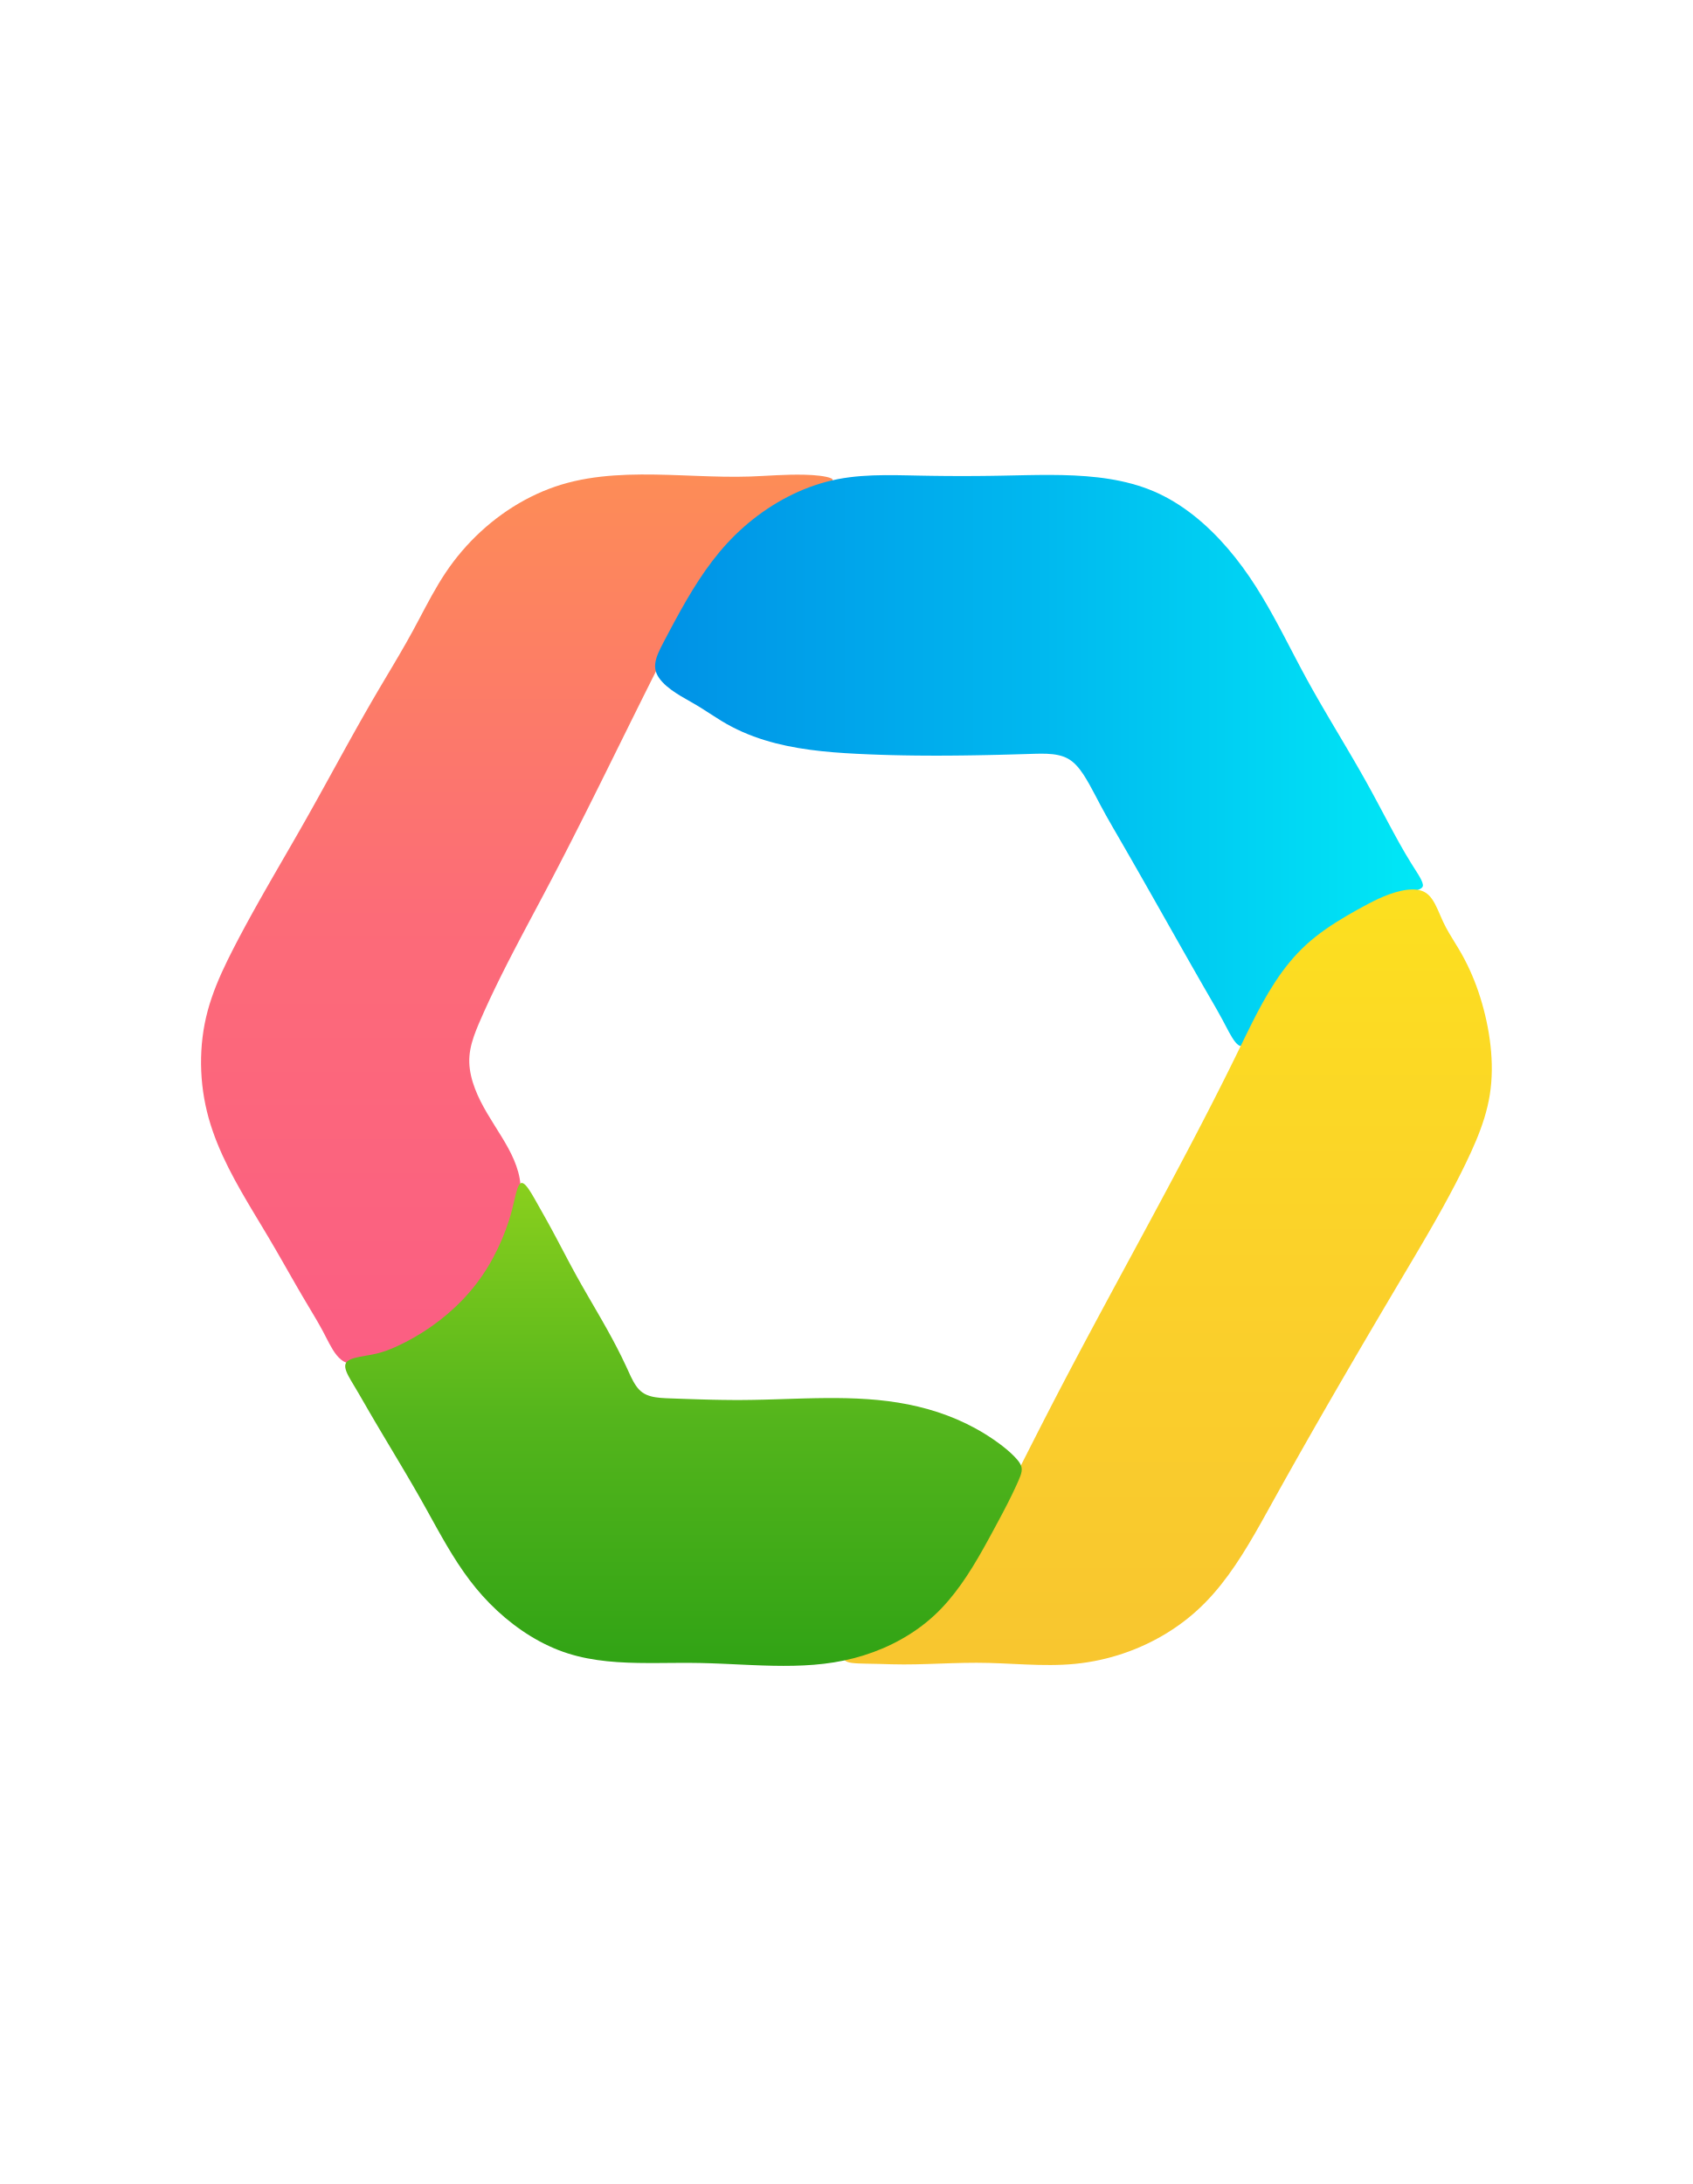
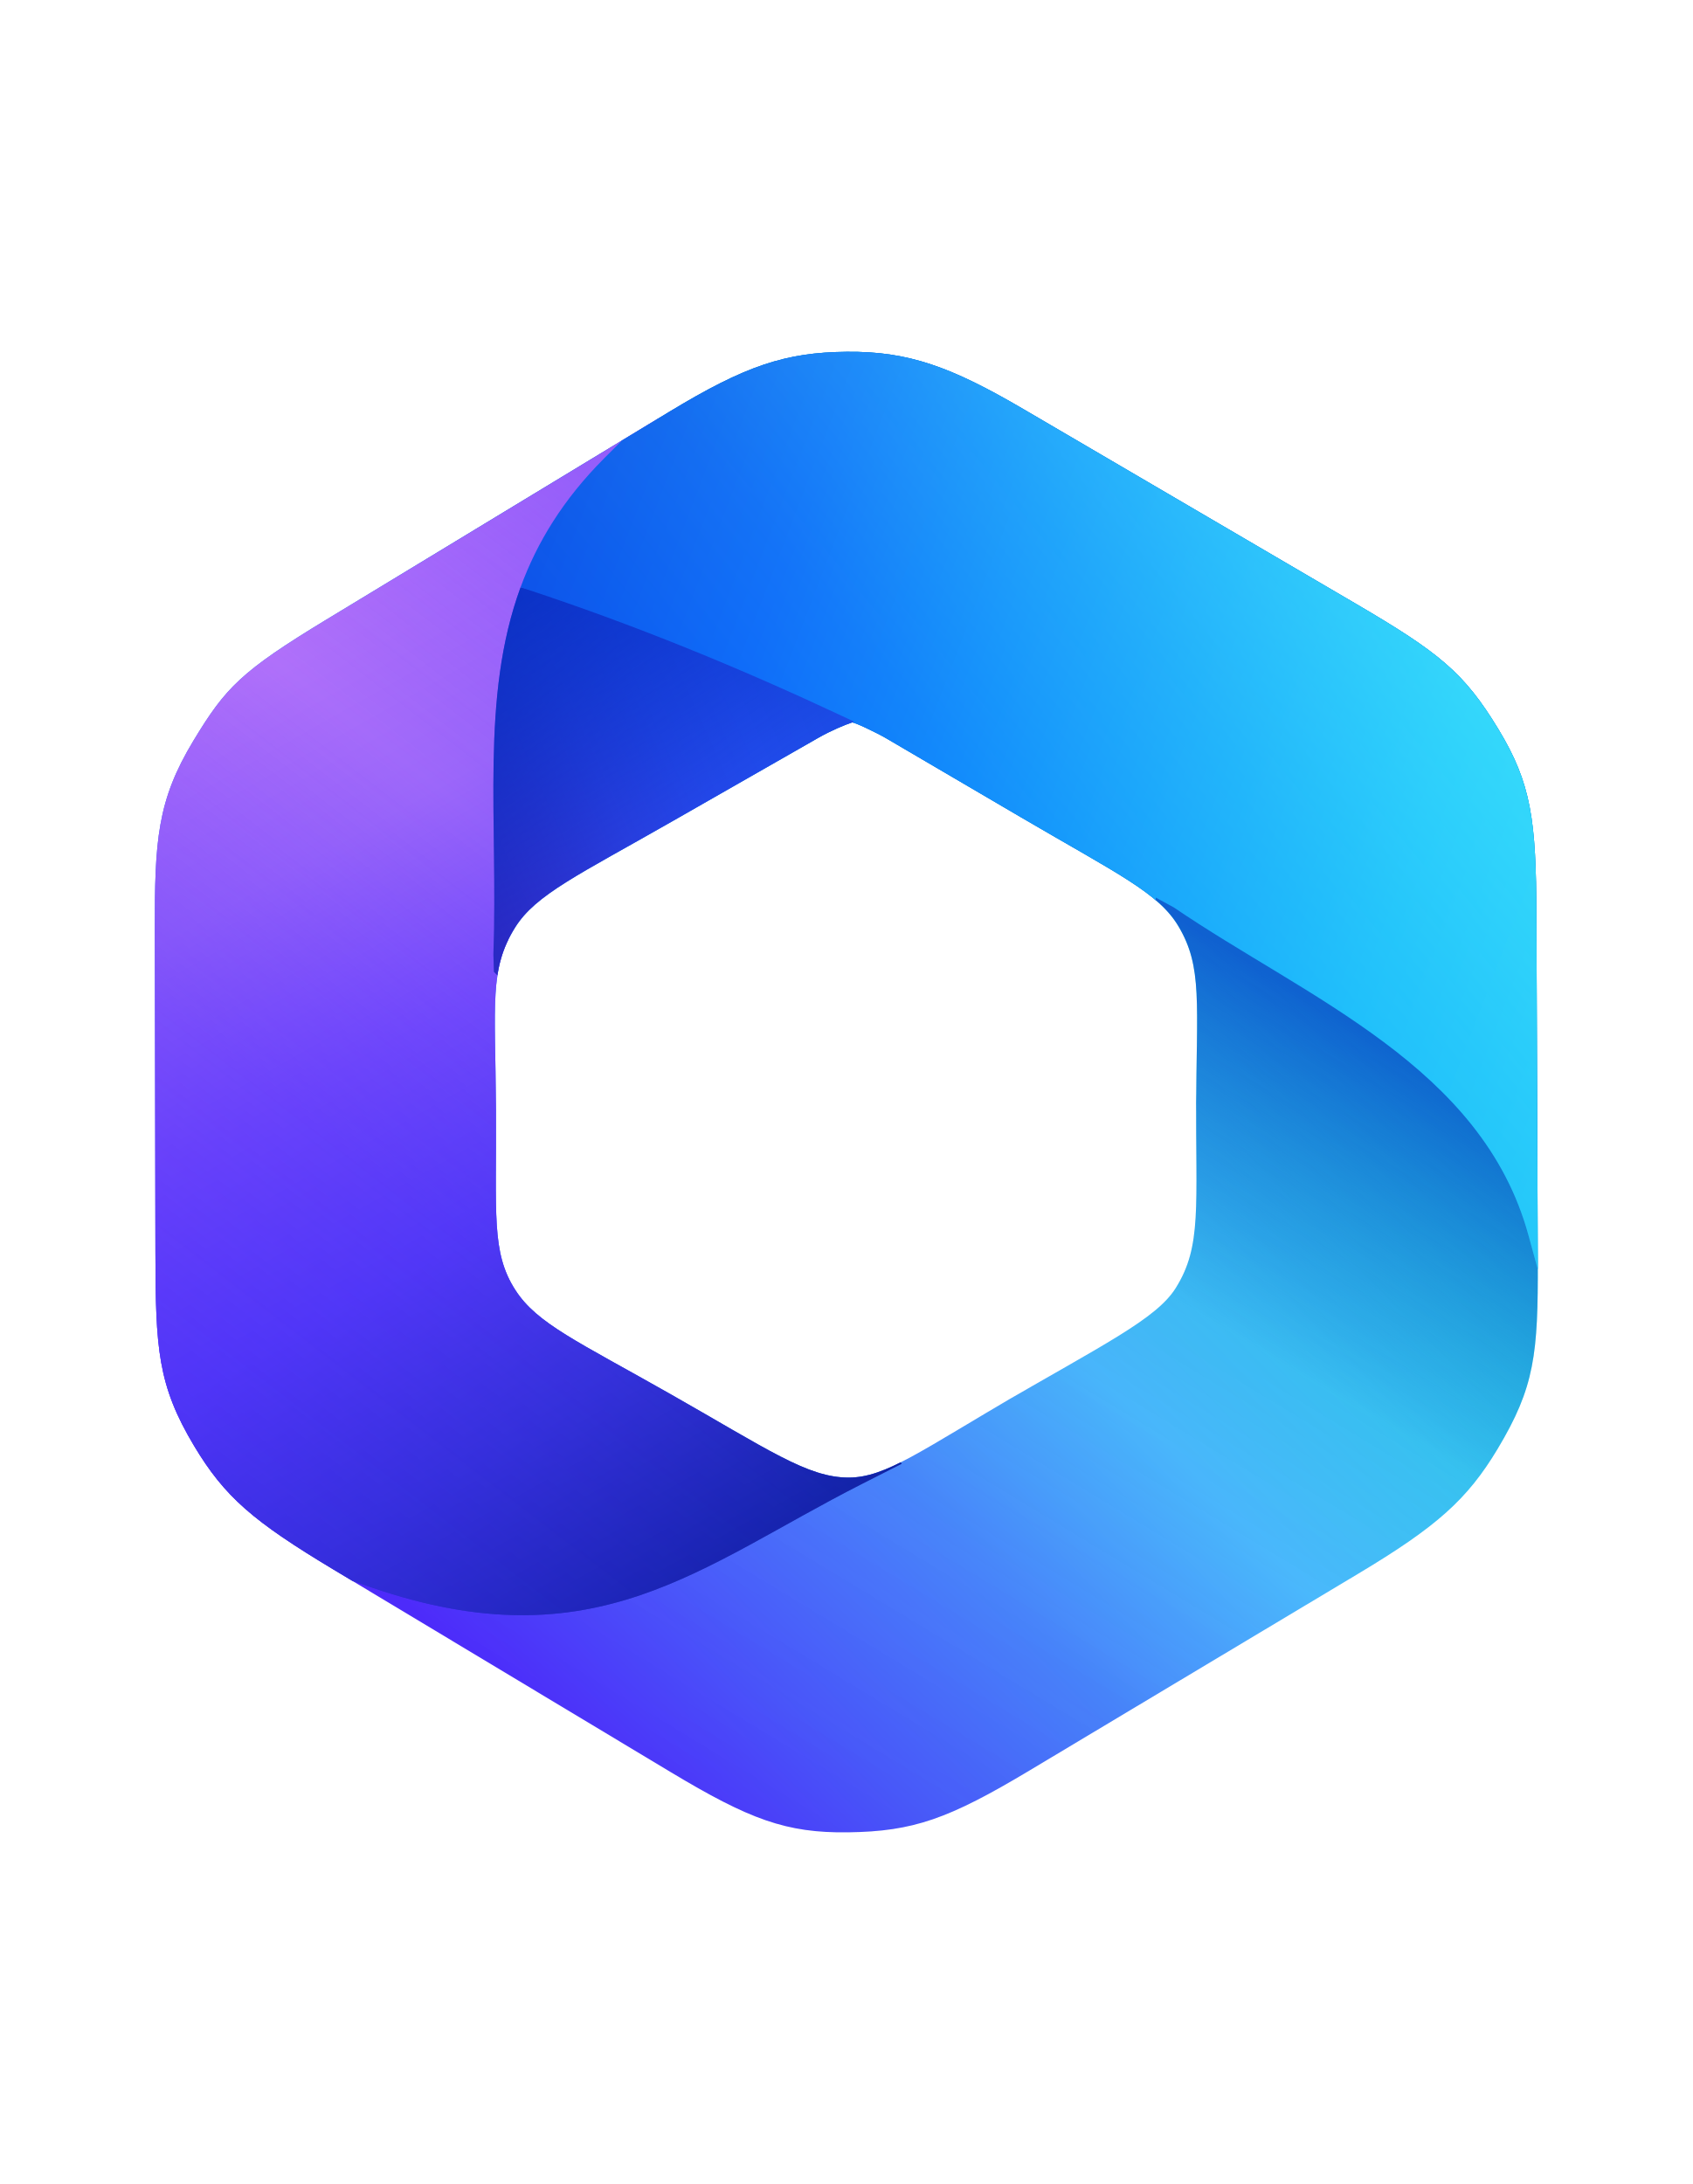
- <svg xmlns="http://www.w3.org/2000/svg" width="100" height="129" viewBox="0 0 1254 1254">
+ <svg xmlns="http://www.w3.org/2000/svg" width="100" height="129" viewBox="0 0 1024 1024">
  <defs>
-     <linearGradient id="gred" x1="0" y1="173" x2="0" y2="825" gradientUnits="userSpaceOnUse">
-       <stop offset="0" stop-color="#fd8c57" />
-       <stop offset="50%" stop-color="#fc6b78" />
-       <stop offset="100%" stop-color="#fb5e83" />
+     <linearGradient id="hx-base" gradientUnits="userSpaceOnUse" x1="413" y1="992.2" x2="885.4" y2="531.5">
+       <stop offset="0" stop-color="#552dff" />
+       <stop offset="0.2" stop-color="#4d5cfc" />
+       <stop offset="0.4" stop-color="#4885fa" />
+       <stop offset="0.6" stop-color="#4dbffe" />
+       <stop offset="0.8" stop-color="#3ad5f2" />
+       <stop offset="1" stop-color="#2dffe0" />
    </linearGradient>
-     <linearGradient id="gblue" x1="484" y1="0" x2="1052" y2="0" gradientUnits="userSpaceOnUse">
-       <stop offset="0" stop-color="#0091e6" />
-       <stop offset="50%" stop-color="#00b8ef" />
-       <stop offset="100%" stop-color="#00e8f6" />
+     <linearGradient id="hx-base-shade" gradientUnits="userSpaceOnUse" x1="520.9" y1="990" x2="830.7" y2="478.4">
+       <stop offset="0" stop-color="#001bc7" stop-opacity="0.09" />
+       <stop offset="0.333" stop-color="#001bc7" stop-opacity="0" />
+       <stop offset="0.667" stop-color="#001bc7" stop-opacity="0.09" />
+       <stop offset="1" stop-color="#001bc7" stop-opacity="0.68" />
    </linearGradient>
-     <linearGradient id="gyellow" x1="0" y1="470" x2="0" y2="1045" gradientUnits="userSpaceOnUse">
-       <stop offset="0" stop-color="#fce01f" />
-       <stop offset="50%" stop-color="#fbd12a" />
-       <stop offset="100%" stop-color="#f8c62f" />
+     <linearGradient id="hx-left" gradientUnits="userSpaceOnUse" x1="88.3" y1="285.2" x2="388.8" y2="819.3">
+       <stop offset="0" stop-color="#b171fa" />
+       <stop offset="0.2" stop-color="#9c67fa" />
+       <stop offset="0.4" stop-color="#784efb" />
+       <stop offset="0.6" stop-color="#563ff5" />
+       <stop offset="0.8" stop-color="#2a34c9" />
+       <stop offset="1" stop-color="#00228b" />
    </linearGradient>
-     <linearGradient id="ggreen" x1="0" y1="690" x2="0" y2="1050" gradientUnits="userSpaceOnUse">
-       <stop offset="0" stop-color="#8bd01d" />
-       <stop offset="50%" stop-color="#54b51c" />
-       <stop offset="100%" stop-color="#31a315" />
+     <linearGradient id="hx-left-shade" gradientUnits="userSpaceOnUse" x1="477.1" y1="230.8" x2="98.1" y2="721.7">
+       <stop offset="0" stop-color="#4728fb" stop-opacity="0.26" />
+       <stop offset="0.333" stop-color="#4728fb" stop-opacity="0" />
+       <stop offset="0.667" stop-color="#4728fb" stop-opacity="0.31" />
+       <stop offset="1" stop-color="#4728fb" stop-opacity="0.46" />
    </linearGradient>
+     <linearGradient id="hx-inner" gradientUnits="userSpaceOnUse" x1="484.8" y1="250.6" x2="270.6" y2="345.9">
+       <stop offset="0" stop-color="#2150ed" />
+       <stop offset="0.2" stop-color="#264ff2" />
+       <stop offset="0.4" stop-color="#2a4aef" />
+       <stop offset="0.6" stop-color="#3041e5" />
+       <stop offset="0.8" stop-color="#3234d4" />
+       <stop offset="1" stop-color="#3129c6" />
+     </linearGradient>
+     <linearGradient id="hx-inner-shade" gradientUnits="userSpaceOnUse" x1="314.7" y1="214" x2="406" y2="352.2">
+       <stop offset="0" stop-color="#002ebd" stop-opacity="0.75" />
+       <stop offset="0.333" stop-color="#002ebd" stop-opacity="0.6" />
+       <stop offset="0.667" stop-color="#002ebd" stop-opacity="0.39" />
+       <stop offset="1" stop-color="#002ebd" stop-opacity="0.15" />
+     </linearGradient>
+     <linearGradient id="hx-top" gradientUnits="userSpaceOnUse" x1="344.1" y1="142.4" x2="996.9" y2="392.9">
+       <stop offset="0" stop-color="#0b50e9" />
+       <stop offset="0.2" stop-color="#095ef8" />
+       <stop offset="0.4" stop-color="#0879fb" />
+       <stop offset="0.6" stop-color="#0c91fb" />
+       <stop offset="0.8" stop-color="#0ea9fb" />
+       <stop offset="1" stop-color="#15b4fa" />
+     </linearGradient>
+     <linearGradient id="hx-top-shade" gradientUnits="userSpaceOnUse" x1="793.6" y1="158.8" x2="489" y2="409">
+       <stop offset="0" stop-color="#54fffb" stop-opacity="0.53" />
+       <stop offset="0.333" stop-color="#54fffb" stop-opacity="0.32" />
+       <stop offset="0.667" stop-color="#54fffb" stop-opacity="0.14" />
+       <stop offset="1" stop-color="#54fffb" stop-opacity="0.03" />
+     </linearGradient>
+     <clipPath id="hx-ring">
+       <path clip-rule="evenodd" d="M618.87 98.89L819.85 216.56C870.83 246.41 885.5 258.38 906.17 292.35C926.35 325.54 929.07 347.75 929.3 404.88L930.13 613.88C930.36 670.72 928.25 690.43 905.86 727.83C887.63 758.27 869.12 774.86 821.65 803.28L622.78 922.33C573.7 951.71 552.5 959.21 513.07 959.77C475.49 960.3 453.22 951.91 405.63 923.32L201.8 800.88C153.2 771.68 135.99 757.01 117.46 726.13C95.29 689.19 94.12 666.87 94.01 609.51L93.65 414.58C93.54 359.86 95.03 335.84 117.04 299.45C136.47 267.31 145.89 257.51 197.56 226.19L404.57 100.73C450.81 72.7 474.94 64.65 512.15 64.29C549.34 63.92 575.25 73.35 618.87 98.89ZM535.92 298.01C530.54 294.86 516.52 288.11 515.33 288.5C510.97 289.94 502.66 293.37 494.83 297.85L407.27 347.91C349.83 380.76 323.97 392.54 311.5 412.6C295.84 437.8 299.59 458.1 299.98 521.76L299.99 522.71C300.37 585.89 297 608.95 311.72 631.78C324.84 652.14 349.05 662.66 406.27 695.14L403.83 693.75C464.61 728.25 488.43 745.25 513.33 745.21C535.73 745.18 556.87 729.03 617.3 693.85L600.81 703.45C667.69 664.51 699.39 649.35 711.17 630.52C727.02 605.21 723.19 581.77 723.49 513.02L723.44 524.66C723.73 457.73 727.43 436.48 712.83 411.86C700.73 391.46 675.9 380.04 617.72 345.95L535.92 298.01Z" />
+     </clipPath>
  </defs>
-   <path fill="url(#gred)" d="M 256.238,827.369C 253.585,826.304 251.345,824.367 249.354,821.921C 247.364,819.476 245.622,816.523 243.966,813.428C 242.310,810.334 240.730,807.119 239.095,804.075C 237.459,801.031 235.794,798.098 234.116,795.222C 232.438,792.347 230.747,789.529 229.062,786.716C 227.376,783.903 225.699,781.087 224.033,778.246C 222.368,775.406 220.713,772.549 219.061,769.679C 217.410,766.810 215.763,763.928 214.114,761.040C 212.465,758.152 210.815,755.258 209.157,752.362C 207.500,749.466 205.835,746.568 204.157,743.675C 202.479,740.782 200.788,737.892 199.079,735.012C 197.371,732.131 195.648,729.257 193.921,726.386C 192.194,723.515 190.463,720.646 188.740,717.776C 187.017,714.906 185.302,712.033 183.605,709.155C 181.908,706.277 180.230,703.392 178.581,700.497C 176.933,697.602 175.315,694.696 173.737,691.775C 172.160,688.854 170.623,685.918 169.139,682.962C 167.655,680.007 166.223,677.032 164.854,674.033C 163.485,671.034 162.180,668.011 160.949,664.960C 159.718,661.909 158.562,658.829 157.492,655.717C 156.421,652.604 155.436,649.459 154.548,646.277C 153.660,643.095 152.870,639.874 152.186,636.614C 151.502,633.354 150.924,630.057 150.453,626.735C 149.981,623.412 149.617,620.064 149.361,616.703C 149.106,613.341 148.959,609.966 148.922,606.588C 148.885,603.211 148.958,599.832 149.144,596.463C 149.329,593.094 149.626,589.734 150.036,586.396C 150.447,583.059 150.971,579.742 151.610,576.460C 152.249,573.177 153.005,569.929 153.872,566.722C 154.739,563.514 155.715,560.345 156.783,557.208C 157.850,554.071 159.009,550.966 160.242,547.889C 161.474,544.812 162.781,541.761 164.145,538.733C 165.508,535.704 166.928,532.697 168.388,529.707C 169.847,526.716 171.346,523.742 172.866,520.779C 174.387,517.815 175.928,514.863 177.485,511.918C 179.042,508.974 180.616,506.039 182.204,503.111C 183.792,500.183 185.395,497.262 187.009,494.348C 188.623,491.433 190.248,488.525 191.883,485.622C 193.518,482.718 195.162,479.820 196.813,476.925C 198.463,474.029 200.121,471.138 201.782,468.248C 203.443,465.359 205.109,462.472 206.776,459.585C 208.443,456.699 210.112,453.813 211.780,450.927C 213.448,448.041 215.114,445.154 216.778,442.265C 218.441,439.377 220.101,436.486 221.756,433.593C 223.410,430.699 225.058,427.803 226.697,424.902C 228.337,422.000 229.969,419.095 231.595,416.187C 233.221,413.278 234.841,410.367 236.457,407.453C 238.073,404.540 239.685,401.624 241.295,398.707C 242.904,395.790 244.512,392.873 246.119,389.955C 247.726,387.037 249.332,384.119 250.941,381.202C 252.549,378.285 254.158,375.369 255.771,372.455C 257.384,369.542 259.000,366.630 260.622,363.721C 262.243,360.812 263.869,357.906 265.503,355.004C 267.137,352.103 268.777,349.205 270.427,346.312C 272.076,343.420 273.735,340.532 275.404,337.651C 277.073,334.769 278.753,331.894 280.445,329.026C 282.136,326.157 283.837,323.293 285.540,320.431C 287.243,317.568 288.948,314.706 290.648,311.841C 292.347,308.975 294.040,306.105 295.721,303.227C 297.401,300.350 299.068,297.463 300.715,294.564C 302.361,291.665 303.986,288.753 305.583,285.823C 307.180,282.894 308.749,279.947 310.312,276.997C 311.875,274.046 313.431,271.092 315.002,268.147C 316.573,265.202 318.159,262.266 319.780,259.354C 321.402,256.441 323.060,253.552 324.776,250.698C 326.491,247.844 328.264,245.027 330.116,242.258C 331.968,239.490 333.902,236.773 335.920,234.113C 337.937,231.453 340.036,228.850 342.211,226.310C 344.387,223.771 346.638,221.294 348.962,218.885C 351.285,216.477 353.679,214.137 356.141,211.871C 358.602,209.605 361.129,207.413 363.718,205.301C 366.307,203.189 368.958,201.156 371.665,199.209C 374.371,197.262 377.135,195.400 379.950,193.629C 382.764,191.858 385.631,190.178 388.543,188.595C 391.456,187.011 394.415,185.524 397.416,184.139C 400.417,182.754 403.459,181.471 406.538,180.296C 409.616,179.121 412.731,178.053 415.878,177.099C 419.024,176.145 422.202,175.305 425.408,174.566C 428.613,173.827 431.846,173.190 435.102,172.643C 438.359,172.096 441.638,171.639 444.938,171.259C 448.237,170.880 451.555,170.578 454.889,170.343C 458.223,170.107 461.573,169.937 464.933,169.822C 468.294,169.706 471.666,169.644 475.046,169.625C 478.426,169.605 481.812,169.628 485.203,169.681C 488.593,169.734 491.987,169.816 495.380,169.918C 498.773,170.019 502.166,170.138 505.553,170.264C 508.941,170.389 512.324,170.521 515.699,170.648C 519.073,170.774 522.439,170.895 525.792,170.998C 529.145,171.101 532.486,171.186 535.810,171.242C 539.134,171.299 542.441,171.325 545.727,171.310C 549.014,171.295 552.279,171.239 555.521,171.129C 558.762,171.020 561.981,170.860 565.223,170.687C 568.464,170.514 571.729,170.328 575.060,170.168C 578.391,170.007 581.789,169.872 585.299,169.800C 588.809,169.727 592.458,169.714 596.195,169.812C 599.931,169.909 603.696,170.125 607.130,170.554C 610.563,170.983 614.003,171.626 615.895,172.572C 617.787,173.517 616.039,174.856 613.895,176.158C 611.752,177.461 609.323,178.749 606.687,180.044C 604.052,181.340 601.210,182.644 598.242,183.980C 595.273,185.316 592.177,186.684 589.034,188.109C 585.891,189.533 582.700,191.013 579.541,192.573C 576.382,194.133 573.255,195.772 570.239,197.516C 567.224,199.259 564.331,201.110 561.562,203.064C 558.793,205.018 556.144,207.073 553.604,209.219C 551.063,211.365 548.631,213.602 546.295,215.920C 543.959,218.238 541.720,220.637 539.567,223.107C 537.413,225.576 535.344,228.117 533.349,230.719C 531.354,233.320 529.432,235.982 527.572,238.695C 525.713,241.408 523.915,244.172 522.167,246.976C 520.420,249.781 518.723,252.626 517.064,255.502C 515.406,258.377 513.786,261.284 512.193,264.210C 510.601,267.137 509.035,270.085 507.485,273.042C 505.935,276.000 504.400,278.968 502.870,281.937C 501.339,284.906 499.814,287.877 498.294,290.849C 496.774,293.821 495.259,296.795 493.749,299.771C 492.238,302.746 490.732,305.723 489.230,308.701C 487.728,311.679 486.229,314.658 484.734,317.638C 483.239,320.618 481.748,323.599 480.259,326.581C 478.770,329.563 477.283,332.546 475.799,335.529C 474.315,338.512 472.834,341.496 471.353,344.480C 469.873,347.464 468.395,350.448 466.917,353.433C 465.440,356.417 463.963,359.402 462.487,362.386C 461.012,365.371 459.536,368.355 458.061,371.339C 456.586,374.323 455.110,377.306 453.634,380.289C 452.158,383.272 450.682,386.255 449.204,389.236C 447.727,392.218 446.248,395.199 444.767,398.179C 443.287,401.159 441.805,404.137 440.320,407.115C 438.836,410.093 437.349,413.069 435.859,416.044C 434.370,419.019 432.878,421.993 431.382,424.964C 429.886,427.936 428.387,430.906 426.884,433.875C 425.381,436.843 423.874,439.809 422.363,442.774C 420.852,445.738 419.336,448.700 417.815,451.660C 416.294,454.620 414.768,457.577 413.236,460.532C 411.705,463.487 410.168,466.440 408.625,469.389C 407.081,472.339 405.532,475.286 403.976,478.230C 402.420,481.174 400.859,484.116 399.295,487.057C 397.731,489.998 396.165,492.938 394.598,495.879C 393.032,498.820 391.466,501.763 389.903,504.707C 388.340,507.652 386.781,510.599 385.227,513.551C 383.674,516.503 382.127,519.458 380.589,522.420C 379.050,525.382 377.521,528.349 376.004,531.324C 374.487,534.300 372.981,537.282 371.491,540.274C 370.001,543.266 368.525,546.267 367.068,549.279C 365.610,552.291 364.170,555.313 362.751,558.349C 361.332,561.384 359.934,564.432 358.559,567.494C 357.185,570.555 355.825,573.631 354.515,576.723C 353.204,579.816 351.961,582.925 350.898,586.058C 349.835,589.191 348.953,592.346 348.366,595.531C 347.779,598.716 347.498,601.932 347.600,605.176C 347.702,608.421 348.160,611.688 348.894,614.939C 349.629,618.190 350.640,621.426 351.851,624.607C 353.061,627.788 354.468,630.909 356.000,633.953C 357.532,636.996 359.191,639.971 360.914,642.900C 362.637,645.829 364.425,648.713 366.215,651.574C 368.005,654.436 369.798,657.275 371.531,660.115C 373.264,662.956 374.938,665.797 376.491,668.663C 378.043,671.529 379.474,674.419 380.721,677.357C 381.968,680.295 383.032,683.279 383.852,686.309C 384.672,689.338 385.248,692.413 385.520,695.532C 385.792,698.651 385.755,701.815 385.365,705.019C 384.976,708.224 384.256,711.464 383.312,714.704C 382.368,717.945 381.201,721.186 379.917,724.392C 378.633,727.597 377.235,730.767 375.821,733.868C 374.406,736.970 372.958,740.008 371.462,742.986C 369.967,745.964 368.422,748.883 366.814,751.745C 365.206,754.607 363.533,757.413 361.781,760.167C 360.029,762.920 358.197,765.621 356.270,768.273C 354.343,770.925 352.320,773.528 350.186,776.085C 348.052,778.642 345.804,781.156 343.461,783.610C 341.117,786.064 338.678,788.458 336.165,790.774C 333.653,793.090 331.065,795.328 328.425,797.471C 325.784,799.615 323.090,801.663 320.362,803.599C 317.635,805.535 314.875,807.358 312.102,809.051C 309.330,810.745 306.557,812.297 303.737,813.755C 300.917,815.212 298.045,816.580 295.059,817.917C 292.073,819.254 288.972,820.562 285.696,821.901C 282.419,823.240 278.942,824.643 275.463,825.808C 271.983,826.973 268.503,827.896 265.230,828.261C 261.957,828.626 258.891,828.434 256.238,827.369Z" />
-   <path fill="url(#gblue)" d="M 919.642,592.923C 918.164,593.135 916.602,591.976 915.012,590.034C 913.422,588.091 911.804,585.365 910.211,582.442C 908.619,579.520 907.057,576.438 905.566,573.657C 904.074,570.875 902.640,568.295 901.231,565.811C 899.822,563.326 898.439,560.939 897.051,558.543C 895.662,556.148 894.262,553.729 892.850,551.278C 891.437,548.826 890.014,546.347 888.582,543.847C 887.151,541.347 885.712,538.827 884.268,536.294C 882.824,533.761 881.376,531.214 879.926,528.662C 878.477,526.109 877.026,523.551 875.577,520.994C 874.128,518.437 872.681,515.882 871.239,513.333C 869.796,510.784 868.357,508.240 866.920,505.700C 865.483,503.159 864.048,500.623 862.615,498.091C 861.183,495.558 859.752,493.029 858.321,490.503C 856.891,487.977 855.462,485.454 854.032,482.933C 852.603,480.412 851.174,477.893 849.744,475.376C 848.314,472.859 846.884,470.344 845.452,467.830C 844.020,465.315 842.586,462.802 841.150,460.289C 839.715,457.776 838.277,455.263 836.835,452.751C 835.394,450.238 833.950,447.725 832.502,445.211C 831.054,442.698 829.602,440.183 828.145,437.667C 826.689,435.151 825.227,432.633 823.773,430.107C 822.319,427.581 820.873,425.046 819.447,422.495C 818.022,419.944 816.618,417.376 815.242,414.787C 813.867,412.198 812.513,409.593 811.144,406.998C 809.776,404.402 808.393,401.816 806.960,399.263C 805.527,396.711 804.049,394.177 802.466,391.777C 800.882,389.377 799.193,387.119 797.333,385.139C 795.473,383.159 793.442,381.459 791.177,380.176C 788.911,378.893 786.411,378.028 783.749,377.454C 781.088,376.879 778.266,376.596 775.356,376.476C 772.447,376.357 769.450,376.402 766.440,376.486C 763.431,376.569 760.419,376.672 757.422,376.761C 754.426,376.851 751.440,376.937 748.463,377.019C 745.486,377.100 742.519,377.178 739.559,377.250C 736.600,377.322 733.648,377.389 730.704,377.450C 727.760,377.511 724.823,377.567 721.893,377.616C 718.962,377.665 716.037,377.708 713.118,377.743C 710.199,377.779 707.284,377.807 704.374,377.828C 701.464,377.849 698.558,377.862 695.655,377.867C 692.753,377.872 689.853,377.868 686.955,377.855C 684.058,377.843 681.162,377.821 678.268,377.789C 675.374,377.758 672.480,377.717 669.587,377.666C 666.694,377.614 663.801,377.552 660.907,377.480C 658.013,377.407 655.118,377.323 652.221,377.227C 649.324,377.132 646.425,377.025 643.523,376.905C 640.622,376.786 637.716,376.655 634.809,376.509C 631.901,376.362 628.991,376.200 626.083,376.015C 623.174,375.829 620.266,375.621 617.363,375.382C 614.459,375.143 611.560,374.875 608.668,374.569C 605.776,374.263 602.891,373.921 600.016,373.534C 597.141,373.147 594.276,372.717 591.425,372.235C 588.574,371.753 585.735,371.221 582.914,370.630C 580.092,370.039 577.286,369.391 574.500,368.677C 571.714,367.963 568.947,367.185 566.202,366.334C 563.457,365.484 560.735,364.562 558.038,363.560C 555.341,362.559 552.670,361.479 550.027,360.313C 547.384,359.147 544.769,357.895 542.186,356.550C 539.603,355.205 537.054,353.762 534.534,352.233C 532.014,350.704 529.520,349.099 527.028,347.485C 524.537,345.872 522.049,344.248 519.542,342.682C 517.034,341.115 514.497,339.628 511.954,338.179C 509.410,336.731 506.868,335.305 504.373,333.808C 501.879,332.311 499.429,330.740 497.081,329.006C 494.734,327.272 492.507,325.387 490.631,323.363C 488.755,321.340 487.229,319.178 486.282,316.893C 485.336,314.607 485.035,312.192 485.327,309.683C 485.620,307.173 486.450,304.573 487.559,301.932C 488.668,299.290 490.055,296.607 491.461,293.932C 492.866,291.257 494.271,288.594 495.677,285.946C 497.082,283.298 498.490,280.665 499.906,278.050C 501.322,275.436 502.746,272.840 504.185,270.265C 505.623,267.691 507.077,265.138 508.551,262.610C 510.025,260.082 511.520,257.579 513.042,255.104C 514.564,252.628 516.113,250.181 517.696,247.765C 519.278,245.349 520.894,242.965 522.549,240.614C 524.204,238.264 525.899,235.948 527.640,233.670C 529.380,231.392 531.166,229.151 533.005,226.952C 534.843,224.752 536.733,222.593 538.682,220.478C 540.631,218.364 542.639,216.293 544.707,214.270C 546.776,212.247 548.904,210.272 551.088,208.351C 553.271,206.429 555.510,204.561 557.800,202.751C 560.090,200.941 562.431,199.189 564.820,197.501C 567.208,195.813 569.644,194.187 572.123,192.631C 574.602,191.074 577.124,189.586 579.685,188.171C 582.247,186.756 584.847,185.414 587.483,184.151C 590.119,182.887 592.790,181.703 595.492,180.601C 598.194,179.500 600.927,178.482 603.687,177.553C 606.448,176.623 609.235,175.783 612.046,175.035C 614.856,174.288 617.690,173.634 620.542,173.079C 623.395,172.523 626.267,172.066 629.153,171.690C 632.039,171.314 634.940,171.020 637.851,170.793C 640.762,170.566 643.682,170.406 646.609,170.297C 649.536,170.188 652.468,170.130 655.401,170.108C 658.334,170.087 661.269,170.101 664.200,170.136C 667.131,170.170 670.059,170.226 672.979,170.286C 675.899,170.347 678.811,170.412 681.711,170.468C 684.611,170.525 687.500,170.573 690.382,170.614C 693.264,170.655 696.139,170.688 699.010,170.713C 701.882,170.739 704.750,170.756 707.618,170.766C 710.486,170.776 713.354,170.777 716.226,170.771C 719.098,170.764 721.973,170.750 724.857,170.727C 727.740,170.704 730.631,170.673 733.533,170.634C 736.435,170.594 739.348,170.546 742.276,170.490C 745.204,170.434 748.147,170.369 751.100,170.304C 754.054,170.240 757.017,170.175 759.987,170.119C 762.958,170.062 765.934,170.014 768.913,169.982C 771.891,169.950 774.872,169.935 777.851,169.944C 780.830,169.953 783.807,169.987 786.778,170.054C 789.749,170.121 792.713,170.221 795.668,170.361C 798.623,170.502 801.567,170.684 804.497,170.915C 807.427,171.147 810.342,171.427 813.240,171.765C 816.137,172.103 819.015,172.499 821.871,172.961C 824.727,173.422 827.560,173.950 830.367,174.551C 833.173,175.152 835.953,175.828 838.701,176.585C 841.450,177.343 844.168,178.183 846.850,179.113C 849.533,180.044 852.180,181.065 854.788,182.184C 857.397,183.304 859.966,184.523 862.494,185.835C 865.023,187.147 867.511,188.551 869.958,190.040C 872.405,191.529 874.811,193.103 877.175,194.755C 879.539,196.406 881.861,198.135 884.141,199.934C 886.420,201.733 888.657,203.601 890.850,205.532C 893.044,207.464 895.194,209.457 897.299,211.506C 899.405,213.554 901.466,215.658 903.482,217.809C 905.498,219.960 907.469,222.158 909.394,224.396C 911.319,226.635 913.198,228.913 915.031,231.224C 916.863,233.535 918.649,235.878 920.387,238.246C 922.126,240.615 923.815,243.007 925.460,245.420C 927.106,247.833 928.707,250.266 930.271,252.717C 931.834,255.167 933.361,257.636 934.855,260.119C 936.350,262.603 937.813,265.101 939.251,267.611C 940.690,270.122 942.103,272.644 943.497,275.176C 944.891,277.708 946.266,280.249 947.629,282.797C 948.991,285.345 950.341,287.899 951.685,290.457C 953.028,293.015 954.365,295.577 955.702,298.139C 957.039,300.702 958.376,303.266 959.719,305.828C 961.061,308.390 962.410,310.950 963.771,313.505C 965.133,316.061 966.506,318.612 967.898,321.155C 969.290,323.699 970.699,326.236 972.123,328.767C 973.546,331.298 974.984,333.824 976.433,336.346C 977.882,338.867 979.341,341.385 980.809,343.900C 982.277,346.415 983.752,348.927 985.232,351.437C 986.712,353.948 988.197,356.458 989.683,358.967C 991.169,361.476 992.657,363.986 994.143,366.496C 995.629,369.007 997.113,371.519 998.593,374.034C 1000.072,376.549 1001.546,379.067 1003.013,381.589C 1004.479,384.110 1005.937,386.636 1007.384,389.168C 1008.831,391.699 1010.267,394.236 1011.688,396.780C 1013.110,399.324 1014.515,401.875 1015.907,404.432C 1017.299,406.989 1018.678,409.550 1020.049,412.111C 1021.420,414.672 1022.783,417.232 1024.142,419.786C 1025.502,422.341 1026.858,424.890 1028.215,427.429C 1029.572,429.967 1030.931,432.496 1032.296,435.008C 1033.661,437.521 1035.029,440.014 1036.415,442.496C 1037.801,444.978 1039.210,447.456 1040.684,449.974C 1042.158,452.493 1043.697,455.052 1045.343,457.696C 1046.988,460.341 1048.842,463.119 1050.502,465.863C 1052.163,468.607 1053.691,471.361 1053.957,473.547C 1054.222,475.732 1052.028,476.681 1049.624,477.565C 1047.220,478.450 1044.705,479.329 1042.112,480.218C 1039.519,481.108 1036.848,482.008 1034.132,482.935C 1031.416,483.862 1028.655,484.816 1025.882,485.813C 1023.109,486.810 1020.324,487.850 1017.560,488.950C 1014.796,490.049 1012.052,491.208 1009.363,492.443C 1006.674,493.677 1004.043,494.990 1001.486,496.387C 998.929,497.785 996.441,499.265 994.012,500.819C 991.583,502.374 989.214,504.004 986.895,505.704C 984.577,507.403 982.309,509.171 980.082,511.002C 977.856,512.832 975.671,514.725 973.519,516.674C 971.367,518.623 969.247,520.628 967.153,522.682C 965.059,524.737 962.996,526.840 960.976,528.986C 958.955,531.132 956.978,533.320 955.057,535.544C 953.136,537.767 951.272,540.025 949.476,542.312C 947.680,544.599 945.954,546.913 944.309,549.249C 942.664,551.585 941.103,553.939 939.634,556.312C 938.165,558.686 936.781,561.090 935.448,563.598C 934.114,566.106 932.831,568.718 931.563,571.508C 930.294,574.299 929.041,577.346 927.767,580.429C 926.494,583.512 925.202,586.530 923.858,588.830C 922.515,591.130 921.120,592.712 919.642,592.923Z" />
-   <path fill="url(#gyellow)" d="M 796.590,1050.538C 793.559,1050.840 790.518,1051.053 787.470,1051.195C 784.421,1051.337 781.365,1051.409 778.303,1051.427C 775.242,1051.445 772.176,1051.410 769.107,1051.339C 766.039,1051.268 762.968,1051.161 759.898,1051.036C 756.828,1050.910 753.758,1050.766 750.692,1050.622C 747.625,1050.477 744.562,1050.331 741.505,1050.202C 738.448,1050.072 735.397,1049.960 732.354,1049.881C 729.312,1049.802 726.278,1049.761 723.255,1049.759C 720.231,1049.756 717.216,1049.789 714.209,1049.846C 711.202,1049.902 708.201,1049.982 705.207,1050.074C 702.213,1050.167 699.224,1050.270 696.239,1050.374C 693.254,1050.478 690.274,1050.583 687.295,1050.675C 684.317,1050.768 681.340,1050.849 678.365,1050.906C 675.389,1050.964 672.414,1050.998 669.438,1050.997C 666.462,1050.997 663.496,1050.956 660.498,1050.881C 657.499,1050.806 654.449,1050.704 651.217,1050.616C 647.984,1050.529 644.475,1050.481 640.915,1050.416C 637.354,1050.351 633.857,1050.237 631.131,1049.885C 628.405,1049.533 626.533,1048.878 625.886,1047.996C 625.238,1047.114 625.762,1046.069 627.489,1045.130C 629.216,1044.191 632.036,1043.313 635.025,1042.382C 638.013,1041.450 641.050,1040.449 644.016,1039.365C 646.981,1038.280 649.908,1037.116 652.786,1035.871C 655.664,1034.627 658.492,1033.302 661.260,1031.895C 664.028,1030.489 666.735,1029.001 669.371,1027.431C 672.007,1025.861 674.571,1024.209 677.052,1022.473C 679.533,1020.738 681.930,1018.919 684.238,1017.018C 686.546,1015.117 688.767,1013.135 690.911,1011.082C 693.055,1009.029 695.120,1006.903 697.115,1004.714C 699.110,1002.525 701.035,1000.272 702.898,997.963C 704.760,995.655 706.561,993.291 708.306,990.879C 710.052,988.468 711.743,986.009 713.388,983.511C 715.033,981.013 716.631,978.476 718.191,975.908C 719.751,973.340 721.272,970.742 722.763,968.120C 724.253,965.499 725.713,962.855 727.150,960.197C 728.587,957.539 730.002,954.866 731.401,952.187C 732.801,949.508 734.185,946.823 735.563,944.141C 736.941,941.458 738.312,938.778 739.680,936.102C 741.047,933.426 742.410,930.754 743.769,928.085C 745.128,925.415 746.484,922.749 747.837,920.085C 749.190,917.421 750.540,914.760 751.888,912.101C 753.237,909.442 754.584,906.785 755.929,904.131C 757.275,901.476 758.621,898.822 759.966,896.171C 761.311,893.519 762.657,890.869 764.003,888.219C 765.350,885.570 766.698,882.922 768.047,880.274C 769.397,877.626 770.749,874.979 772.104,872.332C 773.459,869.685 774.816,867.039 776.178,864.392C 777.540,861.745 778.906,859.097 780.276,856.449C 781.647,853.802 783.022,851.153 784.402,848.504C 785.783,845.855 787.167,843.205 788.556,840.555C 789.945,837.905 791.338,835.254 792.735,832.602C 794.132,829.951 795.533,827.299 796.937,824.647C 798.342,821.995 799.749,819.342 801.160,816.689C 802.571,814.036 803.985,811.382 805.401,808.729C 806.818,806.075 808.237,803.421 809.658,800.766C 811.080,798.112 812.503,795.457 813.929,792.802C 815.355,790.148 816.782,787.492 818.211,784.837C 819.640,782.182 821.071,779.526 822.503,776.871C 823.935,774.215 825.367,771.560 826.801,768.904C 828.235,766.248 829.669,763.592 831.104,760.936C 832.539,758.281 833.974,755.625 835.409,752.969C 836.844,750.313 838.279,747.658 839.714,745.002C 841.149,742.347 842.583,739.691 844.017,737.036C 845.451,734.380 846.883,731.725 848.315,729.070C 849.747,726.415 851.177,723.761 852.606,721.106C 854.035,718.452 855.463,715.797 856.888,713.144C 858.314,710.490 859.737,707.836 861.159,705.183C 862.580,702.530 863.999,699.877 865.415,697.225C 866.831,694.572 868.245,691.920 869.656,689.269C 871.066,686.618 872.474,683.967 873.878,681.316C 875.282,678.666 876.682,676.016 878.079,673.366C 879.477,670.715 880.870,668.065 882.260,665.413C 883.651,662.762 885.037,660.110 886.420,657.456C 887.803,654.802 889.182,652.147 890.558,649.490C 891.934,646.833 893.306,644.173 894.674,641.511C 896.042,638.849 897.406,636.184 898.767,633.516C 900.127,630.847 901.484,628.176 902.836,625.500C 904.189,622.824 905.538,620.145 906.882,617.461C 908.227,614.776 909.568,612.088 910.904,609.394C 912.241,606.699 913.573,604.000 914.901,601.295C 916.230,598.590 917.553,595.878 918.874,593.161C 920.194,590.445 921.513,587.724 922.840,585.007C 924.168,582.290 925.503,579.576 926.855,576.874C 928.207,574.171 929.576,571.480 930.972,568.808C 932.368,566.135 933.790,563.481 935.248,560.853C 936.706,558.226 938.199,555.624 939.738,553.057C 941.276,550.489 942.860,547.956 944.498,545.463C 946.136,542.971 947.828,540.520 949.583,538.118C 951.339,535.715 953.158,533.362 955.050,531.065C 956.942,528.769 958.907,526.528 960.953,524.352C 963.000,522.176 965.129,520.064 967.349,518.023C 969.570,515.982 971.885,514.015 974.276,512.115C 976.666,510.216 979.131,508.384 981.649,506.613C 984.166,504.842 986.736,503.132 989.335,501.477C 991.935,499.823 994.565,498.222 997.203,496.671C 999.841,495.119 1002.486,493.616 1005.117,492.154C 1007.749,490.693 1010.357,489.269 1012.954,487.894C 1015.550,486.518 1018.147,485.197 1020.805,483.965C 1023.463,482.733 1026.182,481.590 1029.023,480.571C 1031.864,479.553 1034.864,478.637 1037.895,477.974C 1040.926,477.311 1043.969,476.912 1046.838,476.965C 1049.707,477.018 1052.401,477.523 1054.732,478.667C 1057.063,479.811 1058.980,481.659 1060.625,483.973C 1062.270,486.287 1063.657,489.048 1064.970,491.957C 1066.284,494.866 1067.525,497.924 1068.880,500.830C 1070.236,503.737 1071.716,506.476 1073.249,509.121C 1074.782,511.766 1076.368,514.317 1077.931,516.852C 1079.494,519.387 1081.031,521.910 1082.482,524.480C 1083.933,527.051 1085.309,529.659 1086.613,532.304C 1087.917,534.948 1089.149,537.629 1090.311,540.345C 1091.473,543.062 1092.566,545.813 1093.592,548.600C 1094.617,551.386 1095.576,554.207 1096.469,557.061C 1097.363,559.915 1098.193,562.803 1098.960,565.724C 1099.727,568.645 1100.434,571.599 1101.073,574.579C 1101.712,577.560 1102.284,580.565 1102.780,583.587C 1103.276,586.609 1103.696,589.647 1104.033,592.692C 1104.369,595.737 1104.621,598.788 1104.781,601.837C 1104.941,604.886 1105.009,607.933 1104.977,610.968C 1104.944,614.003 1104.812,617.026 1104.570,620.028C 1104.329,623.030 1103.979,626.011 1103.513,628.961C 1103.046,631.912 1102.462,634.831 1101.776,637.723C 1101.090,640.615 1100.302,643.480 1099.428,646.321C 1098.555,649.162 1097.595,651.979 1096.566,654.776C 1095.536,657.573 1094.437,660.349 1093.284,663.109C 1092.131,665.870 1090.924,668.613 1089.679,671.344C 1088.434,674.075 1087.152,676.792 1085.848,679.501C 1084.543,682.209 1083.215,684.908 1081.865,687.597C 1080.515,690.287 1079.144,692.968 1077.754,695.641C 1076.364,698.313 1074.955,700.978 1073.530,703.635C 1072.104,706.292 1070.662,708.942 1069.206,711.585C 1067.750,714.228 1066.280,716.865 1064.798,719.496C 1063.316,722.127 1061.822,724.752 1060.319,727.373C 1058.817,729.993 1057.304,732.608 1055.785,735.220C 1054.266,737.831 1052.740,740.438 1051.210,743.042C 1049.679,745.646 1048.144,748.246 1046.607,750.844C 1045.070,753.442 1043.531,756.037 1041.992,758.631C 1040.453,761.224 1038.915,763.816 1037.379,766.407C 1035.843,768.998 1034.309,771.587 1032.777,774.176C 1031.244,776.765 1029.713,779.352 1028.184,781.940C 1026.655,784.527 1025.128,787.113 1023.603,789.699C 1022.077,792.286 1020.553,794.871 1019.031,797.457C 1017.509,800.043 1015.988,802.628 1014.469,805.214C 1012.950,807.799 1011.433,810.385 1009.917,812.971C 1008.402,815.557 1006.888,818.144 1005.375,820.731C 1003.863,823.319 1002.352,825.906 1000.843,828.495C 999.333,831.084 997.825,833.674 996.319,836.265C 994.813,838.856 993.308,841.448 991.805,844.042C 990.302,846.635 988.800,849.230 987.300,851.827C 985.799,854.424 984.301,857.022 982.803,859.622C 981.306,862.223 979.810,864.825 978.315,867.430C 976.821,870.035 975.328,872.641 973.836,875.251C 972.344,877.860 970.854,880.472 969.365,883.086C 967.875,885.701 966.388,888.318 964.901,890.939C 963.415,893.559 961.930,896.182 960.446,898.809C 958.962,901.436 957.480,904.066 955.999,906.699C 954.517,909.333 953.037,911.970 951.559,914.610C 950.080,917.251 948.602,919.896 947.126,922.544C 945.650,925.193 944.175,927.846 942.701,930.503C 941.227,933.160 939.755,935.822 938.278,938.482C 936.801,941.143 935.319,943.801 933.827,946.452C 932.335,949.103 930.831,951.746 929.310,954.375C 927.790,957.003 926.252,959.617 924.690,962.210C 923.128,964.804 921.543,967.376 919.928,969.921C 918.312,972.466 916.667,974.984 914.985,977.467C 913.304,979.951 911.586,982.401 909.825,984.811C 908.064,987.221 906.260,989.591 904.408,991.914C 902.555,994.237 900.654,996.513 898.697,998.736C 896.740,1000.959 894.727,1003.129 892.653,1005.240C 890.579,1007.350 888.442,1009.401 886.239,1011.386C 884.036,1013.371 881.768,1015.291 879.440,1017.145C 877.112,1018.998 874.724,1020.785 872.282,1022.502C 869.839,1024.220 867.341,1025.868 864.794,1027.446C 862.246,1029.023 859.649,1030.529 857.006,1031.962C 854.364,1033.395 851.676,1034.754 848.948,1036.038C 846.221,1037.322 843.453,1038.531 840.650,1039.661C 837.847,1040.792 835.009,1041.846 832.141,1042.819C 829.273,1043.793 826.374,1044.687 823.451,1045.499C 820.527,1046.311 817.578,1047.041 814.609,1047.687C 811.640,1048.333 808.650,1048.895 805.645,1049.371C 802.641,1049.847 799.620,1050.237 796.590,1050.538Z" />
-   <path fill="url(#ggreen)" d="M 625.130,1048.091C 622.678,1048.603 620.218,1049.056 617.751,1049.454C 615.284,1049.852 612.810,1050.195 610.329,1050.490C 607.848,1050.786 605.360,1051.032 602.867,1051.235C 600.373,1051.439 597.873,1051.600 595.366,1051.723C 592.860,1051.846 590.349,1051.932 587.831,1051.987C 585.314,1052.041 582.791,1052.064 580.263,1052.061C 577.736,1052.059 575.203,1052.030 572.665,1051.981C 570.128,1051.932 567.586,1051.863 565.040,1051.779C 562.493,1051.695 559.943,1051.597 557.389,1051.490C 554.835,1051.383 552.277,1051.267 549.716,1051.149C 547.155,1051.030 544.590,1050.908 542.023,1050.788C 539.455,1050.668 536.885,1050.552 534.312,1050.443C 531.739,1050.334 529.164,1050.234 526.587,1050.147C 524.009,1050.060 521.430,1049.988 518.849,1049.935C 516.268,1049.882 513.685,1049.850 511.102,1049.837C 508.518,1049.823 505.934,1049.826 503.351,1049.838C 500.769,1049.849 498.187,1049.869 495.607,1049.890C 493.028,1049.911 490.451,1049.933 487.878,1049.947C 485.305,1049.962 482.736,1049.969 480.172,1049.961C 477.609,1049.953 475.051,1049.930 472.500,1049.883C 469.949,1049.837 467.405,1049.768 464.870,1049.667C 462.334,1049.567 459.807,1049.435 457.290,1049.264C 454.774,1049.094 452.267,1048.884 449.771,1048.627C 447.276,1048.371 444.792,1048.067 442.322,1047.709C 439.851,1047.350 437.393,1046.937 434.950,1046.460C 432.507,1045.984 430.078,1045.445 427.665,1044.835C 425.253,1044.225 422.856,1043.544 420.477,1042.785C 418.098,1042.025 415.737,1041.185 413.395,1040.265C 411.053,1039.346 408.732,1038.348 406.434,1037.277C 404.135,1036.205 401.861,1035.061 399.613,1033.849C 397.365,1032.637 395.143,1031.357 392.952,1030.014C 390.760,1028.671 388.599,1027.265 386.470,1025.802C 384.342,1024.339 382.246,1022.818 380.187,1021.245C 378.128,1019.672 376.105,1018.046 374.122,1016.374C 372.139,1014.701 370.196,1012.981 368.295,1011.219C 366.395,1009.457 364.537,1007.653 362.725,1005.812C 360.914,1003.972 359.148,1002.094 357.432,1000.185C 355.716,998.276 354.050,996.335 352.434,994.367C 350.818,992.400 349.251,990.405 347.727,988.385C 346.203,986.366 344.722,984.323 343.277,982.258C 341.833,980.193 340.425,978.106 339.047,976.002C 337.670,973.897 336.323,971.774 335.000,969.635C 333.678,967.497 332.380,965.343 331.100,963.176C 329.820,961.010 328.558,958.831 327.309,956.643C 326.059,954.455 324.822,952.257 323.591,950.053C 322.359,947.848 321.134,945.638 319.909,943.424C 318.683,941.209 317.458,938.991 316.226,936.773C 314.994,934.555 313.756,932.336 312.506,930.120C 311.256,927.903 309.994,925.688 308.724,923.476C 307.454,921.263 306.174,919.053 304.888,916.844C 303.601,914.635 302.308,912.428 301.009,910.223C 299.711,908.019 298.407,905.816 297.101,903.615C 295.794,901.413 294.485,899.214 293.175,897.017C 291.865,894.820 290.554,892.624 289.244,890.430C 287.934,888.237 286.625,886.045 285.320,883.855C 284.014,881.665 282.712,879.477 281.415,877.291C 280.118,875.105 278.826,872.920 277.542,870.737C 276.258,868.555 274.981,866.374 273.713,864.195C 272.445,862.015 271.191,859.841 269.934,857.658C 268.676,855.475 267.413,853.281 266.118,851.056C 264.823,848.831 263.496,846.576 262.111,844.269C 260.727,841.962 259.273,839.598 258.098,837.348C 256.923,835.097 256.027,832.960 255.759,831.108C 255.491,829.256 255.903,827.714 257.160,826.562C 258.416,825.410 260.414,824.596 262.811,823.949C 265.208,823.301 268.004,822.820 270.855,822.333C 273.706,821.845 276.588,821.339 279.241,820.682C 281.894,820.026 284.378,819.248 286.761,818.377C 289.144,817.506 291.427,816.543 293.679,815.515C 295.931,814.487 298.162,813.399 300.380,812.257C 302.598,811.114 304.799,809.916 306.979,808.663C 309.159,807.410 311.318,806.103 313.450,804.743C 315.583,803.383 317.690,801.970 319.767,800.506C 321.844,799.042 323.890,797.526 325.902,795.961C 327.914,794.395 329.891,792.779 331.829,791.116C 333.767,789.452 335.666,787.739 337.521,785.980C 339.376,784.220 341.187,782.414 342.950,780.562C 344.714,778.710 346.429,776.812 348.091,774.871C 349.754,772.929 351.364,770.944 352.916,768.915C 354.469,766.887 355.964,764.816 357.400,762.706C 358.836,760.595 360.213,758.447 361.533,756.267C 362.853,754.088 364.114,751.876 365.318,749.639C 366.522,747.402 367.669,745.140 368.759,742.859C 369.849,740.578 370.882,738.278 371.859,735.965C 372.835,733.653 373.755,731.330 374.620,728.995C 375.486,726.660 376.297,724.305 377.063,721.888C 377.829,719.470 378.549,716.991 379.231,714.408C 379.913,711.824 380.550,709.086 381.178,706.339C 381.807,703.591 382.440,700.912 383.169,698.785C 383.898,696.658 384.723,695.085 385.736,694.550C 386.749,694.016 387.978,694.652 389.334,696.078C 390.689,697.503 392.164,699.682 393.643,702.112C 395.123,704.542 396.604,707.211 397.982,709.656C 399.360,712.100 400.652,714.384 401.893,716.587C 403.135,718.790 404.327,720.913 405.505,723.037C 406.682,725.160 407.851,727.295 409.029,729.478C 410.207,731.661 411.390,733.880 412.579,736.123C 413.768,738.366 414.962,740.633 416.162,742.911C 417.362,745.189 418.568,747.479 419.780,749.768C 420.992,752.057 422.211,754.345 423.436,756.620C 424.661,758.895 425.892,761.157 427.131,763.395C 428.369,765.632 429.614,767.848 430.863,770.048C 432.112,772.248 433.365,774.432 434.620,776.608C 435.875,778.783 437.132,780.949 438.388,783.112C 439.644,785.275 440.899,787.436 442.151,789.600C 443.403,791.764 444.652,793.932 445.896,796.110C 447.139,798.288 448.377,800.476 449.608,802.681C 450.838,804.885 452.060,807.106 453.272,809.350C 454.484,811.594 455.686,813.861 456.875,816.157C 458.064,818.453 459.241,820.779 460.402,823.140C 461.564,825.502 462.710,827.899 463.839,830.338C 464.968,832.778 466.065,835.283 467.226,837.696C 468.386,840.108 469.613,842.421 471.014,844.456C 472.414,846.491 473.991,848.242 475.840,849.548C 477.689,850.853 479.789,851.747 482.053,852.369C 484.318,852.990 486.746,853.340 489.250,853.557C 491.755,853.774 494.335,853.859 496.904,853.951C 499.472,854.043 502.034,854.135 504.590,854.225C 507.146,854.315 509.697,854.403 512.244,854.486C 514.790,854.570 517.333,854.649 519.873,854.721C 522.414,854.794 524.952,854.860 527.490,854.917C 530.027,854.974 532.564,855.022 535.102,855.059C 537.640,855.097 540.179,855.123 542.720,855.136C 545.262,855.148 547.806,855.148 550.354,855.132C 552.902,855.116 555.455,855.083 558.012,855.038C 560.569,854.994 563.129,854.937 565.692,854.871C 568.255,854.806 570.821,854.732 573.389,854.655C 575.957,854.577 578.528,854.495 581.099,854.413C 583.670,854.331 586.242,854.248 588.815,854.170C 591.388,854.092 593.961,854.017 596.533,853.951C 599.105,853.885 601.677,853.826 604.248,853.780C 606.818,853.734 609.387,853.699 611.954,853.681C 614.521,853.663 617.085,853.661 619.646,853.679C 622.208,853.697 624.766,853.736 627.320,853.798C 629.874,853.861 632.425,853.948 634.970,854.063C 637.515,854.179 640.056,854.322 642.591,854.498C 645.126,854.674 647.655,854.882 650.178,855.127C 652.700,855.372 655.216,855.653 657.725,855.975C 660.234,856.297 662.735,856.659 665.228,857.065C 667.720,857.470 670.204,857.918 672.677,858.412C 675.151,858.906 677.614,859.444 680.066,860.031C 682.518,860.617 684.959,861.251 687.386,861.936C 689.813,862.620 692.228,863.354 694.628,864.140C 697.028,864.926 699.414,865.765 701.784,866.659C 704.154,867.552 706.509,868.500 708.846,869.505C 711.184,870.510 713.504,871.572 715.806,872.693C 718.107,873.815 720.391,874.995 722.654,876.238C 724.917,877.480 727.161,878.784 729.383,880.153C 731.606,881.521 733.807,882.953 735.985,884.451C 738.163,885.950 740.330,887.518 742.426,889.141C 744.521,890.764 746.542,892.440 748.412,894.150C 750.282,895.861 752.009,897.602 753.498,899.363C 754.987,901.125 756.196,902.924 756.642,904.911C 757.089,906.899 756.619,909.121 755.778,911.418C 754.938,913.715 753.862,916.044 752.828,918.330C 751.794,920.615 750.729,922.879 749.638,925.128C 748.548,927.377 747.432,929.612 746.296,931.840C 745.159,934.067 744.003,936.288 742.831,938.508C 741.659,940.729 740.473,942.950 739.276,945.178C 738.080,947.406 736.874,949.643 735.661,951.890C 734.448,954.137 733.226,956.392 731.990,958.649C 730.754,960.905 729.504,963.162 728.236,965.414C 726.968,967.665 725.681,969.911 724.372,972.143C 723.063,974.376 721.731,976.596 720.371,978.796C 719.012,980.996 717.625,983.176 716.206,985.329C 714.787,987.482 713.336,989.608 711.848,991.701C 710.360,993.793 708.836,995.852 707.271,997.870C 705.705,999.888 704.099,1001.865 702.446,1003.794C 700.794,1005.723 699.096,1007.605 697.348,1009.431C 695.600,1011.258 693.800,1013.030 691.948,1014.740C 690.095,1016.451 688.190,1018.102 686.237,1019.693C 684.284,1021.284 682.283,1022.815 680.238,1024.286C 678.194,1025.757 676.106,1027.168 673.979,1028.520C 671.852,1029.871 669.687,1031.163 667.486,1032.394C 665.286,1033.626 663.052,1034.798 660.787,1035.910C 658.522,1037.021 656.228,1038.073 653.908,1039.065C 651.588,1040.057 649.242,1040.989 646.875,1041.861C 644.509,1042.733 642.121,1043.546 639.717,1044.298C 637.313,1045.050 634.892,1045.742 632.460,1046.374C 630.027,1047.007 627.582,1047.579 625.130,1048.091Z" />
+   <g clip-path="url(#hx-ring)">
+     <rect width="1024" height="1024" fill="url(#hx-base)" />
+     <rect width="1024" height="1024" fill="url(#hx-base-shade)" />
+     <path d="M411.76 91.04L374.09 128.81C288.09 215.05 311.2 313.73 307.16 428.91L307.47 439.31L369.54 520.78L485.91 656.55L545.43 736.85L521.21 749.14C423.81 798.57 360.13 858.11 224.73 811.68L188.03 799.1L39.8 811.72L39.8 -12.61L393.78 -12.61Z" fill="url(#hx-left)" />
+     <path d="M411.76 91.04L374.09 128.81C288.09 215.05 311.2 313.73 307.16 428.91L307.47 439.31L369.54 520.78L485.91 656.55L545.43 736.85L521.21 749.14C423.81 798.57 360.13 858.11 224.73 811.68L188.03 799.1L39.8 811.72L39.8 -12.61L393.78 -12.61Z" fill="url(#hx-left-shade)" />
+     <path d="M314.87 206.72C290.44 273.41 301.31 346.99 298.43 428.91L298.74 439.31L359.84 501.38L515.01 481.98L516.23 287.8L509.21 278.69C448.49 250.22 384.53 223.67 314.87 206.72Z" fill="url(#hx-inner)" />
+     <path d="M314.87 206.72C290.44 273.41 301.31 346.99 298.43 428.91L298.74 439.31L359.84 501.38L515.01 481.98L516.23 287.8L509.21 278.69C448.49 250.22 384.53 223.67 314.87 206.72Z" fill="url(#hx-inner-shade)" />
+     <path d="M403.03 91.04L365.36 128.81C340.53 153.71 324.79 179.65 314.87 206.72C384.53 229.49 448.49 256.04 509.21 284.51L516.23 287.8L516.95 578.96L699.07 578.96L699.07 394.41L709.96 400.34C790.59 455.29 896.52 496.48 924.49 598.68L934.73 636.09L990.21 636.09L990.21 -12.61L398.63 -12.61Z" fill="url(#hx-top)" />
+     <path d="M403.03 91.04L365.36 128.81C340.53 153.71 324.79 179.65 314.87 206.72C384.53 229.49 448.49 256.04 509.21 284.51L516.23 287.8L516.95 578.96L699.07 578.96L699.07 394.41L709.96 400.34C790.59 455.29 896.52 496.48 924.49 598.68L934.73 636.09L990.21 636.09L990.21 -12.61L398.63 -12.61Z" fill="url(#hx-top-shade)" />
+   </g>
</svg>
